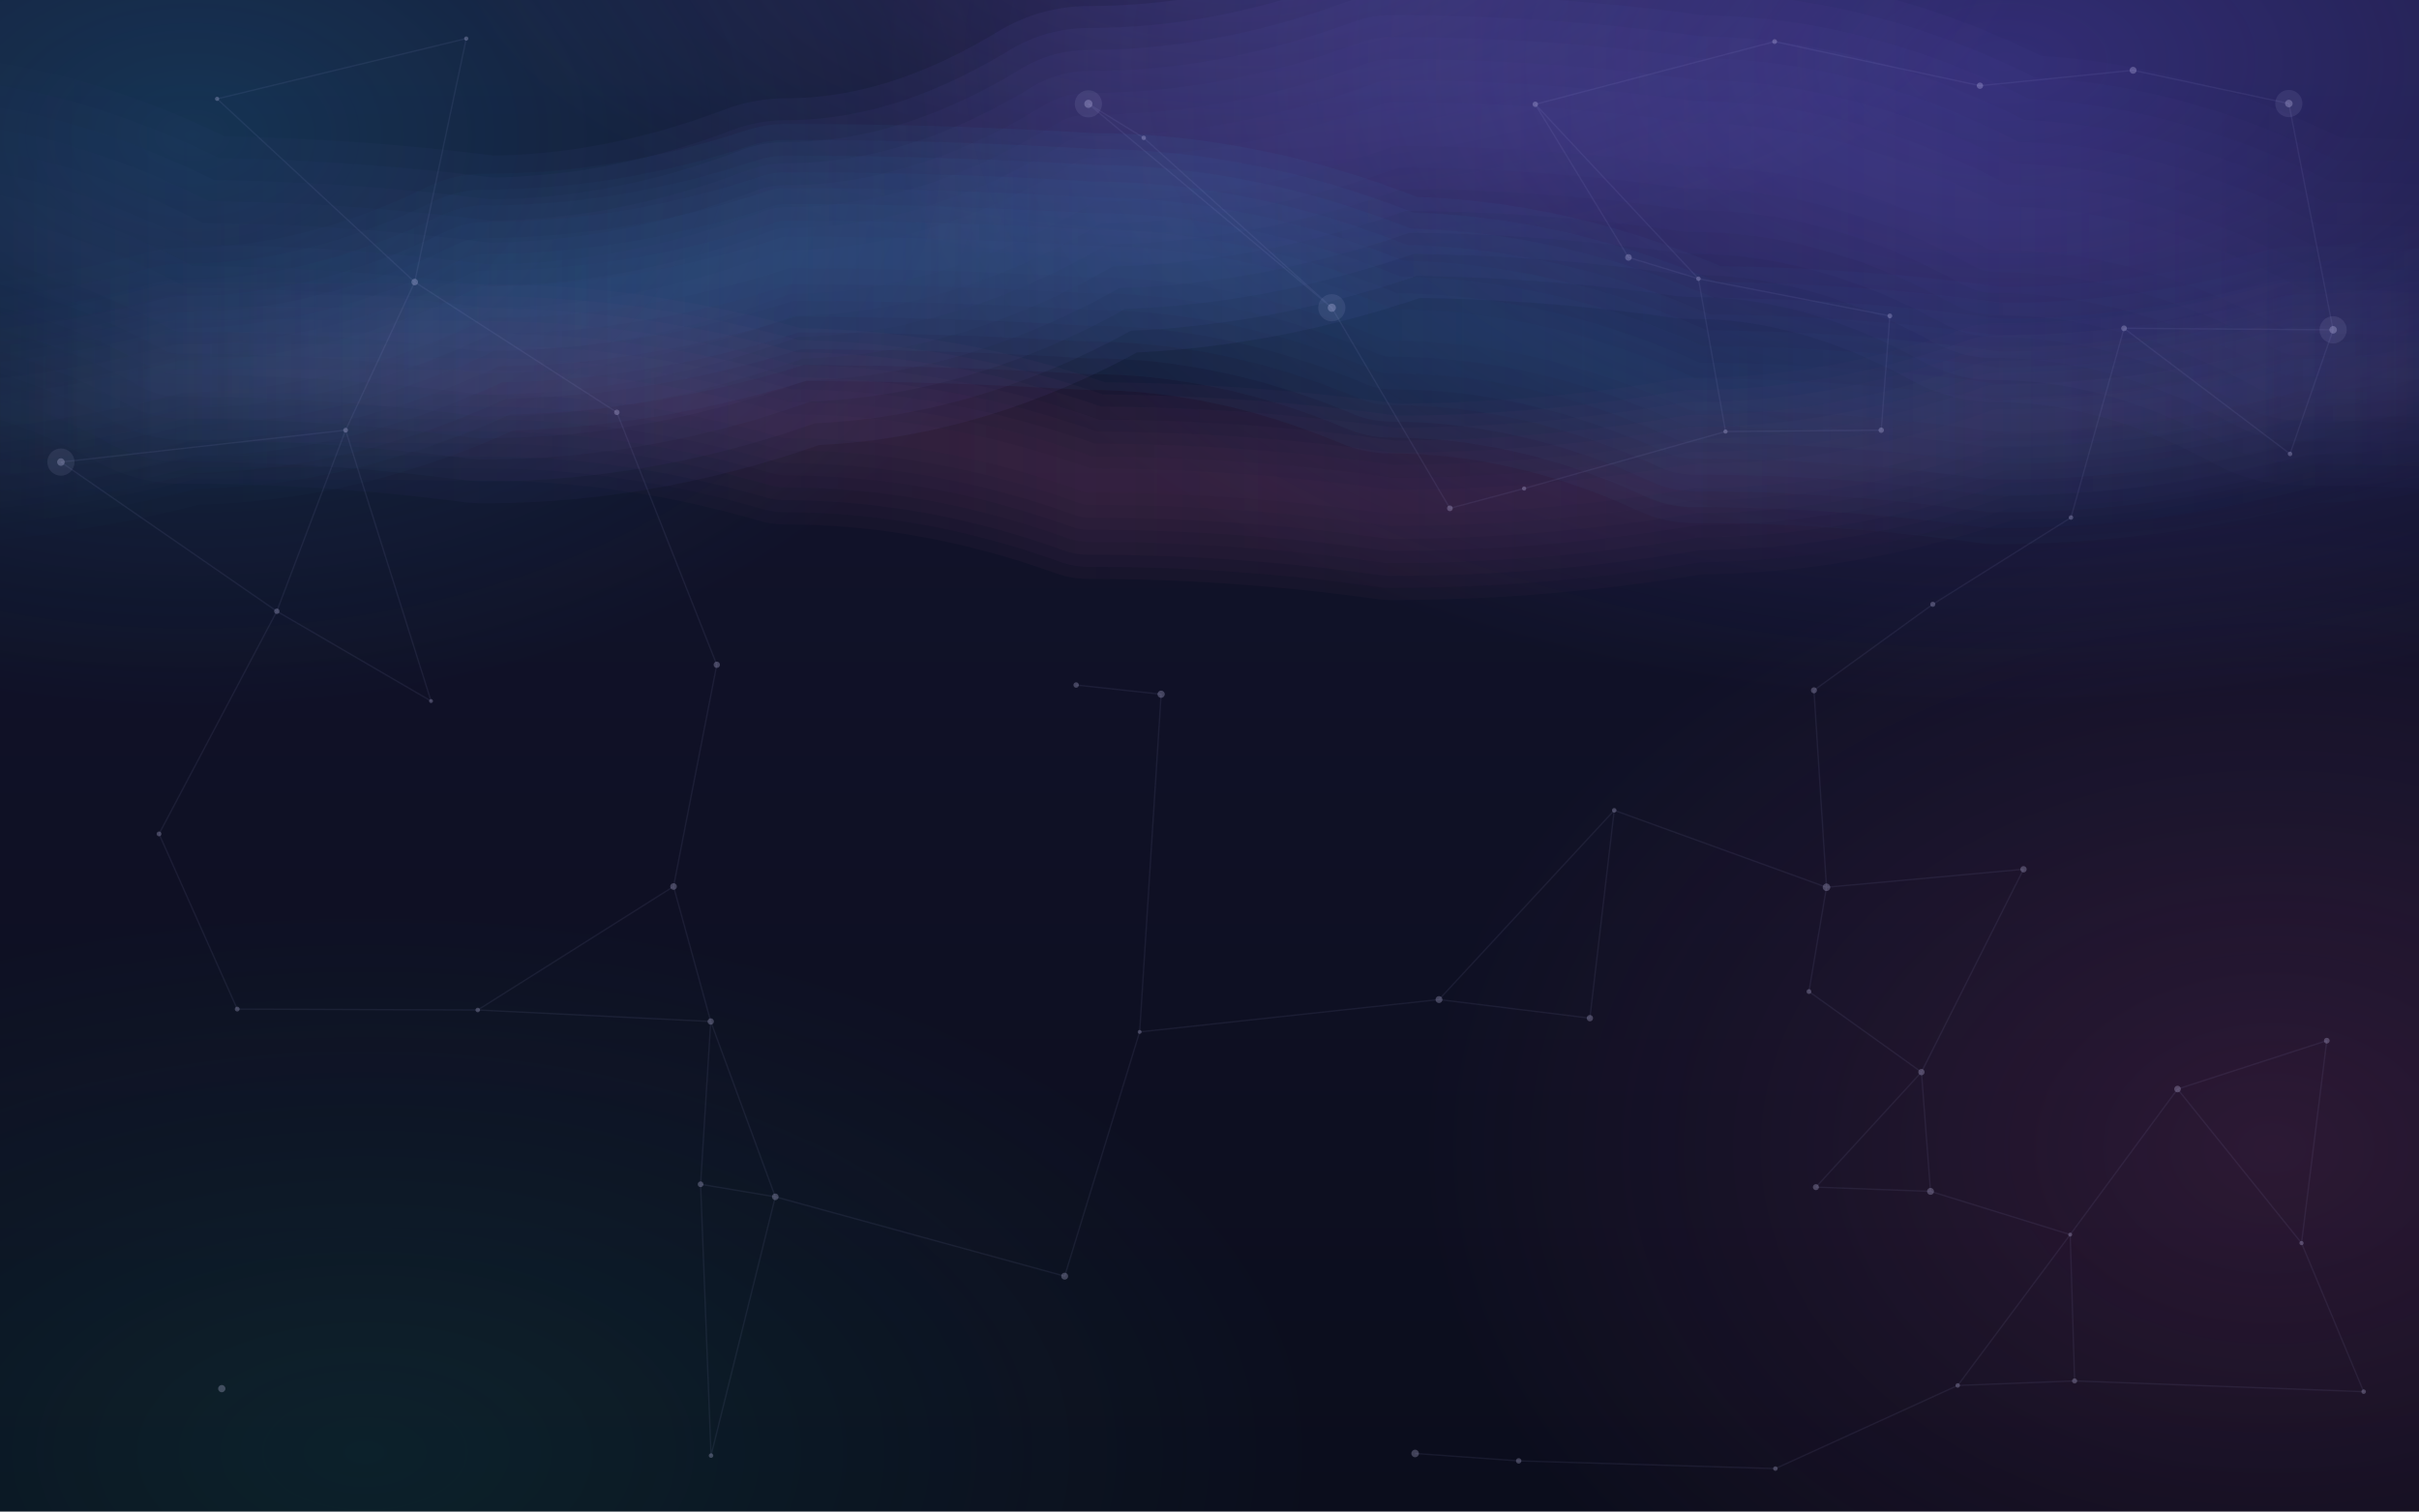
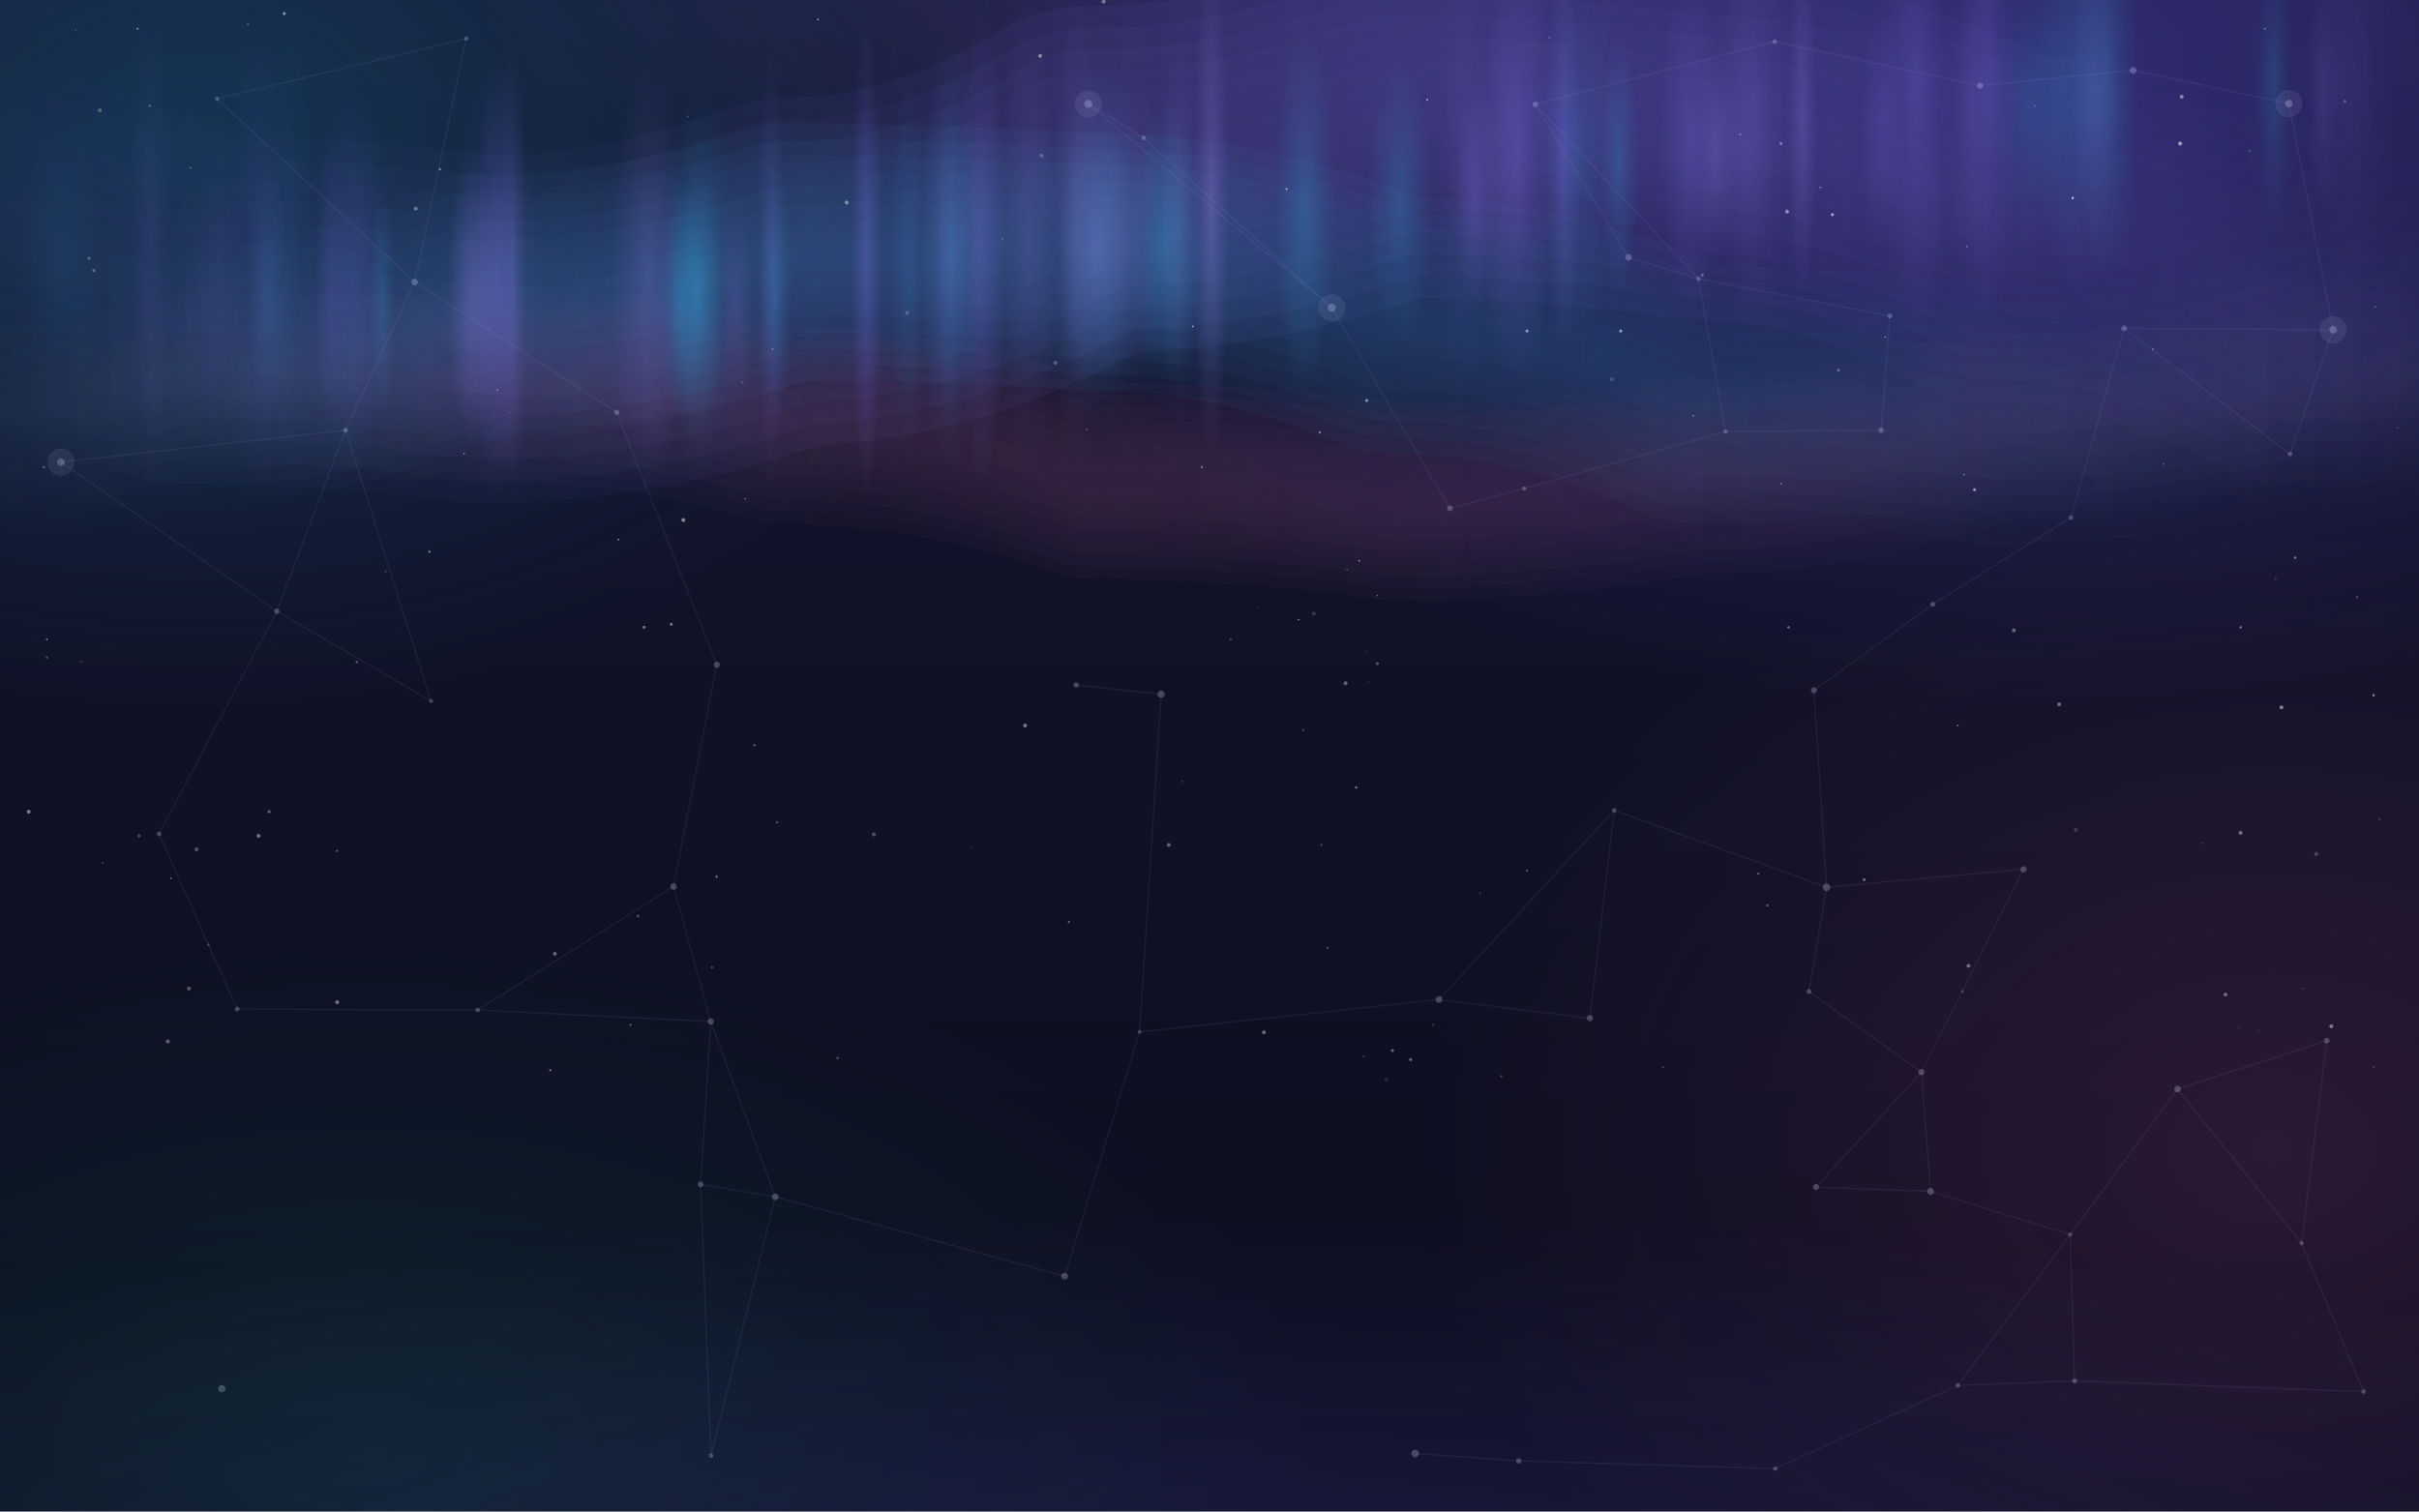
<svg xmlns="http://www.w3.org/2000/svg" viewBox="0 0 1600 1000" preserveAspectRatio="xMidYMid slice">
  <defs>
    <linearGradient id="base" x1="0" y1="0" x2="0" y2="1">
      <stop offset="0" stop-color="#141530" />
      <stop offset="1" stop-color="#0b0d1c" />
    </linearGradient>
    <radialGradient id="f0">
      <stop offset="0" stop-color="#6d5dfc" stop-opacity="0.34" />
      <stop offset="0.55" stop-color="#6d5dfc" stop-opacity="0.143" />
      <stop offset="1" stop-color="#6d5dfc" stop-opacity="0" />
    </radialGradient>
    <radialGradient id="f1">
      <stop offset="0" stop-color="#1fa3d9" stop-opacity="0.22" />
      <stop offset="0.55" stop-color="#1fa3d9" stop-opacity="0.092" />
      <stop offset="1" stop-color="#1fa3d9" stop-opacity="0" />
    </radialGradient>
    <radialGradient id="f2">
      <stop offset="0" stop-color="#d04b9a" stop-opacity="0.16" />
      <stop offset="0.55" stop-color="#d04b9a" stop-opacity="0.067" />
      <stop offset="1" stop-color="#d04b9a" stop-opacity="0" />
    </radialGradient>
    <radialGradient id="f3">
      <stop offset="0" stop-color="#12a98a" stop-opacity="0.13" />
      <stop offset="0.55" stop-color="#12a98a" stop-opacity="0.055" />
      <stop offset="1" stop-color="#12a98a" stop-opacity="0" />
    </radialGradient>
    <radialGradient id="f4">
      <stop offset="0" stop-color="#8b7bff" stop-opacity="0.2" />
      <stop offset="0.55" stop-color="#8b7bff" stop-opacity="0.084" />
      <stop offset="1" stop-color="#8b7bff" stop-opacity="0" />
    </radialGradient>
    <linearGradient id="r0" x1="0" y1="0" x2="1" y2="0">
      <stop offset="0" stop-color="#8b7bff" stop-opacity="0" />
      <stop offset="0.45" stop-color="#8b7bff" stop-opacity="0.264" />
      <stop offset="1" stop-color="#8b7bff" stop-opacity="0" />
    </linearGradient>
    <linearGradient id="r1" x1="0" y1="0" x2="1" y2="0">
      <stop offset="0" stop-color="#38bdf8" stop-opacity="0" />
      <stop offset="0.45" stop-color="#38bdf8" stop-opacity="0.198" />
      <stop offset="1" stop-color="#38bdf8" stop-opacity="0" />
    </linearGradient>
    <linearGradient id="r2" x1="0" y1="0" x2="1" y2="0">
      <stop offset="0" stop-color="#f472b6" stop-opacity="0" />
      <stop offset="0.45" stop-color="#f472b6" stop-opacity="0.132" />
      <stop offset="1" stop-color="#f472b6" stop-opacity="0" />
    </linearGradient>
+     <radialGradient id="ray0">
+       <stop offset="0" stop-color="#8b7bff" stop-opacity="1" />
+       <stop offset="0.5" stop-color="#8b7bff" stop-opacity="0.45" />
+       <stop offset="1" stop-color="#8b7bff" stop-opacity="0" />
+     </radialGradient>
+     <radialGradient id="ray1">
+       <stop offset="0" stop-color="#38bdf8" stop-opacity="1" />
+       <stop offset="0.5" stop-color="#38bdf8" stop-opacity="0.45" />
+       <stop offset="1" stop-color="#38bdf8" stop-opacity="0" />
+     </radialGradient>
+     <radialGradient id="ray2">
+       <stop offset="0" stop-color="#a78bfa" stop-opacity="1" />
+       <stop offset="0.5" stop-color="#a78bfa" stop-opacity="0.45" />
+       <stop offset="1" stop-color="#a78bfa" stop-opacity="0" />
+     </radialGradient>
+     <radialGradient id="horizon">
+       <stop offset="0" stop-color="#6d5dfc" stop-opacity="0.16" />
+       <stop offset="1" stop-color="#6d5dfc" stop-opacity="0" />
+     </radialGradient>
  </defs>
  <rect width="100%" height="100%" fill="url(#base)" />
  <ellipse cx="1330" cy="40" rx="760" ry="430" fill="url(#f0)" />
  <ellipse cx="130" cy="90" rx="560" ry="380" fill="url(#f1)" />
  <ellipse cx="1500" cy="760" rx="560" ry="420" fill="url(#f2)" />
  <ellipse cx="240" cy="960" rx="640" ry="360" fill="url(#f3)" />
  <ellipse cx="820" cy="-40" rx="520" ry="220" fill="url(#f4)" />
  <g fill="none" stroke="url(#r0)" stroke-linecap="round" stroke-linejoin="round" opacity="0.225">
    <path d="M-80,150 Q20,150 120,205 Q220,205 320,218 Q420,218 520,180 Q620,180 720,119 Q820,119 920,82 Q1020,82 1120,96 Q1220,96 1320,151 Q1420,151 1520,206 Q1620,206 1720,218" stroke-width="230" />
    <path d="M-80,150 Q20,150 120,205 Q220,205 320,218 Q420,218 520,180 Q620,180 720,119 Q820,119 920,82 Q1020,82 1120,96 Q1220,96 1320,151 Q1420,151 1520,206 Q1620,206 1720,218" stroke-width="201" />
    <path d="M-80,150 Q20,150 120,205 Q220,205 320,218 Q420,218 520,180 Q620,180 720,119 Q820,119 920,82 Q1020,82 1120,96 Q1220,96 1320,151 Q1420,151 1520,206 Q1620,206 1720,218" stroke-width="172" />
    <path d="M-80,150 Q20,150 120,205 Q220,205 320,218 Q420,218 520,180 Q620,180 720,119 Q820,119 920,82 Q1020,82 1120,96 Q1220,96 1320,151 Q1420,151 1520,206 Q1620,206 1720,218" stroke-width="144" />
    <path d="M-80,150 Q20,150 120,205 Q220,205 320,218 Q420,218 520,180 Q620,180 720,119 Q820,119 920,82 Q1020,82 1120,96 Q1220,96 1320,151 Q1420,151 1520,206 Q1620,206 1720,218" stroke-width="115" />
    <path d="M-80,150 Q20,150 120,205 Q220,205 320,218 Q420,218 520,180 Q620,180 720,119 Q820,119 920,82 Q1020,82 1120,96 Q1220,96 1320,151 Q1420,151 1520,206 Q1620,206 1720,218" stroke-width="86" />
    <path d="M-80,150 Q20,150 120,205 Q220,205 320,218 Q420,218 520,180 Q620,180 720,119 Q820,119 920,82 Q1020,82 1120,96 Q1220,96 1320,151 Q1420,151 1520,206 Q1620,206 1720,218" stroke-width="58" />
    <path d="M-80,150 Q20,150 120,205 Q220,205 320,218 Q420,218 520,180 Q620,180 720,119 Q820,119 920,82 Q1020,82 1120,96 Q1220,96 1320,151 Q1420,151 1520,206 Q1620,206 1720,218" stroke-width="29" />
  </g>
  <g fill="none" stroke="url(#r1)" stroke-linecap="round" stroke-linejoin="round" opacity="0.225">
    <path d="M-80,276 Q20,276 120,249 Q220,249 320,200 Q420,200 520,167 Q620,167 720,173 Q820,173 920,215 Q1020,215 1120,261 Q1220,261 1320,275 Q1420,275 1520,248 Q1620,248 1720,199" stroke-width="170" />
    <path d="M-80,276 Q20,276 120,249 Q220,249 320,200 Q420,200 520,167 Q620,167 720,173 Q820,173 920,215 Q1020,215 1120,261 Q1220,261 1320,275 Q1420,275 1520,248 Q1620,248 1720,199" stroke-width="149" />
    <path d="M-80,276 Q20,276 120,249 Q220,249 320,200 Q420,200 520,167 Q620,167 720,173 Q820,173 920,215 Q1020,215 1120,261 Q1220,261 1320,275 Q1420,275 1520,248 Q1620,248 1720,199" stroke-width="128" />
    <path d="M-80,276 Q20,276 120,249 Q220,249 320,200 Q420,200 520,167 Q620,167 720,173 Q820,173 920,215 Q1020,215 1120,261 Q1220,261 1320,275 Q1420,275 1520,248 Q1620,248 1720,199" stroke-width="106" />
    <path d="M-80,276 Q20,276 120,249 Q220,249 320,200 Q420,200 520,167 Q620,167 720,173 Q820,173 920,215 Q1020,215 1120,261 Q1220,261 1320,275 Q1420,275 1520,248 Q1620,248 1720,199" stroke-width="85" />
    <path d="M-80,276 Q20,276 120,249 Q220,249 320,200 Q420,200 520,167 Q620,167 720,173 Q820,173 920,215 Q1020,215 1120,261 Q1220,261 1320,275 Q1420,275 1520,248 Q1620,248 1720,199" stroke-width="64" />
    <path d="M-80,276 Q20,276 120,249 Q220,249 320,200 Q420,200 520,167 Q620,167 720,173 Q820,173 920,215 Q1020,215 1120,261 Q1220,261 1320,275 Q1420,275 1520,248 Q1620,248 1720,199" stroke-width="42" />
    <path d="M-80,276 Q20,276 120,249 Q220,249 320,200 Q420,200 520,167 Q620,167 720,173 Q820,173 920,215 Q1020,215 1120,261 Q1220,261 1320,275 Q1420,275 1520,248 Q1620,248 1720,199" stroke-width="21" />
  </g>
  <g fill="none" stroke="url(#r2)" stroke-linecap="round" stroke-linejoin="round" opacity="0.225">
    <path d="M-80,279 Q20,279 120,252 Q220,252 320,253 Q420,253 520,282 Q620,282 720,318 Q820,318 920,332 Q1020,332 1120,315 Q1220,315 1320,279 Q1420,279 1520,251 Q1620,251 1720,253" stroke-width="130" />
    <path d="M-80,279 Q20,279 120,252 Q220,252 320,253 Q420,253 520,282 Q620,282 720,318 Q820,318 920,332 Q1020,332 1120,315 Q1220,315 1320,279 Q1420,279 1520,251 Q1620,251 1720,253" stroke-width="114" />
    <path d="M-80,279 Q20,279 120,252 Q220,252 320,253 Q420,253 520,282 Q620,282 720,318 Q820,318 920,332 Q1020,332 1120,315 Q1220,315 1320,279 Q1420,279 1520,251 Q1620,251 1720,253" stroke-width="98" />
    <path d="M-80,279 Q20,279 120,252 Q220,252 320,253 Q420,253 520,282 Q620,282 720,318 Q820,318 920,332 Q1020,332 1120,315 Q1220,315 1320,279 Q1420,279 1520,251 Q1620,251 1720,253" stroke-width="81" />
    <path d="M-80,279 Q20,279 120,252 Q220,252 320,253 Q420,253 520,282 Q620,282 720,318 Q820,318 920,332 Q1020,332 1120,315 Q1220,315 1320,279 Q1420,279 1520,251 Q1620,251 1720,253" stroke-width="65" />
    <path d="M-80,279 Q20,279 120,252 Q220,252 320,253 Q420,253 520,282 Q620,282 720,318 Q820,318 920,332 Q1020,332 1120,315 Q1220,315 1320,279 Q1420,279 1520,251 Q1620,251 1720,253" stroke-width="49" />
    <path d="M-80,279 Q20,279 120,252 Q220,252 320,253 Q420,253 520,282 Q620,282 720,318 Q820,318 920,332 Q1020,332 1120,315 Q1220,315 1320,279 Q1420,279 1520,251 Q1620,251 1720,253" stroke-width="32" />
    <path d="M-80,279 Q20,279 120,252 Q220,252 320,253 Q420,253 520,282 Q620,282 720,318 Q820,318 920,332 Q1020,332 1120,315 Q1220,315 1320,279 Q1420,279 1520,251 Q1620,251 1720,253" stroke-width="16" />
+   </g>
+   <g>
+     <ellipse cx="728" cy="160" rx="28" ry="126" fill="url(#ray1)" opacity="0.184" />
+     <ellipse cx="1340" cy="70" rx="26" ry="89" fill="url(#ray1)" opacity="0.143" />
+     <ellipse cx="1245" cy="84" rx="15" ry="79" fill="url(#ray0)" opacity="0.152" />
+     <ellipse cx="1393" cy="54" rx="22" ry="133" fill="url(#ray1)" opacity="0.169" />
+     <ellipse cx="1034" cy="105" rx="12" ry="132" fill="url(#ray0)" opacity="0.245" />
+     <ellipse cx="136" cy="189" rx="27" ry="74" fill="url(#ray2)" opacity="0.047" />
+     <ellipse cx="745" cy="160" rx="27" ry="114" fill="url(#ray2)" opacity="0.139" />
+     <ellipse cx="487" cy="199" rx="11" ry="70" fill="url(#ray2)" opacity="0.129" />
+     <ellipse cx="1556" cy="38" rx="27" ry="170" fill="url(#ray2)" opacity="0.052" />
+     <ellipse cx="1192" cy="81" rx="10" ry="121" fill="url(#ray2)" opacity="0.201" />
+     <ellipse cx="649" cy="163" rx="17" ry="155" fill="url(#ray0)" opacity="0.260" />
+     <ellipse cx="41" cy="173" rx="28" ry="91" fill="url(#ray1)" opacity="0.060" />
+     <ellipse cx="1118" cy="95" rx="21" ry="112" fill="url(#ray0)" opacity="0.220" />
+     <ellipse cx="450" cy="199" rx="16" ry="79" fill="url(#ray1)" opacity="0.210" />
+     <ellipse cx="219" cy="191" rx="11" ry="95" fill="url(#ray0)" opacity="0.111" />
+     <ellipse cx="780" cy="149" rx="13" ry="138" fill="url(#ray2)" opacity="0.130" />
+     <ellipse cx="1152" cy="97" rx="23" ry="83" fill="url(#ray0)" opacity="0.145" />
+     <ellipse cx="1545" cy="63" rx="27" ry="70" fill="url(#ray2)" opacity="0.058" />
+     <ellipse cx="1385" cy="65" rx="17" ry="91" fill="url(#ray2)" opacity="0.132" />
+     <ellipse cx="193" cy="170" rx="13" ry="169" fill="url(#ray1)" opacity="0.051" />
+     <ellipse cx="968" cy="112" rx="17" ry="153" fill="url(#ray0)" opacity="0.105" />
+     <ellipse cx="926" cy="134" rx="22" ry="94" fill="url(#ray1)" opacity="0.216" />
+     <ellipse cx="233" cy="183" rx="26" ry="129" fill="url(#ray0)" opacity="0.166" />
+     <ellipse cx="318" cy="198" rx="28" ry="85" fill="url(#ray2)" opacity="0.101" />
+     <ellipse cx="328" cy="184" rx="29" ry="144" fill="url(#ray0)" opacity="0.169" />
+     <ellipse cx="630" cy="175" rx="11" ry="118" fill="url(#ray0)" opacity="0.107" />
+     <ellipse cx="99" cy="161" rx="14" ry="166" fill="url(#ray2)" opacity="0.075" />
+     <ellipse cx="680" cy="158" rx="19" ry="160" fill="url(#ray2)" opacity="0.124" />
+     <ellipse cx="1135" cy="101" rx="14" ry="77" fill="url(#ray2)" opacity="0.194" />
+     <ellipse cx="976" cy="129" rx="13" ry="77" fill="url(#ray0)" opacity="0.237" />
+     <ellipse cx="145" cy="180" rx="14" ry="111" fill="url(#ray0)" opacity="0.063" />
+     <ellipse cx="601" cy="176" rx="12" ry="127" fill="url(#ray1)" opacity="0.113" />
+     <ellipse cx="725" cy="166" rx="24" ry="103" fill="url(#ray2)" opacity="0.211" />
+     <ellipse cx="253" cy="198" rx="9" ry="74" fill="url(#ray1)" opacity="0.150" />
+     <ellipse cx="1503" cy="63" rx="22" ry="72" fill="url(#ray1)" opacity="0.045" />
+     <ellipse cx="513" cy="194" rx="11" ry="84" fill="url(#ray1)" opacity="0.182" />
+     <ellipse cx="1160" cy="76" rx="24" ry="160" fill="url(#ray2)" opacity="0.098" />
+     <ellipse cx="1504" cy="55" rx="11" ry="104" fill="url(#ray1)" opacity="0.120" />
+     <ellipse cx="1364" cy="62" rx="26" ry="112" fill="url(#ray1)" opacity="0.129" />
+     <ellipse cx="990" cy="119" rx="21" ry="108" fill="url(#ray2)" opacity="0.100" />
+     <ellipse cx="178" cy="191" rx="14" ry="82" fill="url(#ray1)" opacity="0.131" />
+     <ellipse cx="630" cy="168" rx="21" ry="144" fill="url(#ray1)" opacity="0.180" />
+     <ellipse cx="863" cy="139" rx="20" ry="122" fill="url(#ray1)" opacity="0.215" />
+     <ellipse cx="771" cy="161" rx="24" ry="93" fill="url(#ray1)" opacity="0.254" />
+     <ellipse cx="1043" cy="107" rx="28" ry="119" fill="url(#ray1)" opacity="0.141" />
+     <ellipse cx="1071" cy="109" rx="13" ry="90" fill="url(#ray1)" opacity="0.207" />
+     <ellipse cx="712" cy="154" rx="16" ry="159" fill="url(#ray2)" opacity="0.141" />
+     <ellipse cx="1004" cy="106" rx="25" ry="150" fill="url(#ray0)" opacity="0.260" />
+     <ellipse cx="624" cy="173" rx="16" ry="128" fill="url(#ray0)" opacity="0.113" />
+     <ellipse cx="573" cy="170" rx="10" ry="160" fill="url(#ray0)" opacity="0.270" />
+     <ellipse cx="461" cy="196" rx="18" ry="87" fill="url(#ray1)" opacity="0.242" />
+     <ellipse cx="1303" cy="69" rx="20" ry="108" fill="url(#ray2)" opacity="0.107" />
+     <ellipse cx="1315" cy="53" rx="19" ry="168" fill="url(#ray0)" opacity="0.177" />
+     <ellipse cx="463" cy="185" rx="23" ry="131" fill="url(#ray1)" opacity="0.179" />
+     <ellipse cx="510" cy="178" rx="9" ry="149" fill="url(#ray0)" opacity="0.156" />
+     <ellipse cx="329" cy="183" rx="15" ry="147" fill="url(#ray0)" opacity="0.186" />
+     <ellipse cx="1536" cy="60" rx="11" ry="82" fill="url(#ray2)" opacity="0.088" />
+     <ellipse cx="1267" cy="59" rx="23" ry="166" fill="url(#ray0)" opacity="0.191" />
+     <ellipse cx="429" cy="184" rx="25" ry="141" fill="url(#ray2)" opacity="0.197" />
+     <ellipse cx="312" cy="195" rx="16" ry="97" fill="url(#ray2)" opacity="0.203" />
+     <ellipse cx="801" cy="137" rx="12" ry="170" fill="url(#ray2)" opacity="0.280" />
+     <ellipse cx="173" cy="170" rx="24" ry="163" fill="url(#ray0)" opacity="0.098" />
+     <ellipse cx="339" cy="180" rx="9" ry="159" fill="url(#ray2)" opacity="0.153" />
+     <ellipse cx="1377" cy="51" rx="29" ry="150" fill="url(#ray1)" opacity="0.095" />
+   </g>
+   <ellipse cx="800" cy="1060" rx="1200" ry="260" fill="url(#horizon)" />
+   <g fill="#ffffff">
+     <circle cx="1480" cy="680" r="0.5" fill-opacity="0.11" />
+     <circle cx="491" cy="253" r="0.7" fill-opacity="0.21" />
+     <circle cx="307" cy="300" r="0.6" fill-opacity="0.41" />
+     <circle cx="1443" cy="64" r="1.3" fill-opacity="0.42" />
+     <circle cx="31" cy="435" r="0.8" fill-opacity="0.27" />
+     <circle cx="92" cy="553" r="1.0" fill-opacity="0.25" />
+     <circle cx="275" cy="138" r="1.3" fill-opacity="0.34" />
+     <circle cx="1216" cy="245" r="1.0" fill-opacity="0.28" />
+     <circle cx="1559" cy="395" r="0.8" fill-opacity="0.21" />
+     <circle cx="773" cy="559" r="1.3" fill-opacity="0.34" />
+     <circle cx="291" cy="112" r="0.7" fill-opacity="0.49" />
+     <circle cx="832" cy="402" r="0.5" fill-opacity="0.18" />
+     <circle cx="62" cy="179" r="1.0" fill-opacity="0.29" />
+     <circle cx="944" cy="66" r="0.7" fill-opacity="0.44" />
+     <circle cx="1431" cy="307" r="0.6" fill-opacity="0.26" />
+     <circle cx="171" cy="553" r="1.3" fill-opacity="0.40" />
+     <circle cx="789" cy="216" r="0.6" fill-opacity="0.57" />
+     <circle cx="948" cy="678" r="0.6" fill-opacity="0.25" />
+     <circle cx="54" cy="438" r="0.8" fill-opacity="0.14" />
+     <circle cx="1295" cy="480" r="0.6" fill-opacity="0.43" />
+     <circle cx="1518" cy="369" r="0.8" fill-opacity="0.44" />
+     <circle cx="554" cy="700" r="0.8" fill-opacity="0.25" />
+     <circle cx="59" cy="171" r="1.0" fill-opacity="0.25" />
+     <circle cx="1494" cy="682" r="0.6" fill-opacity="0.13" />
+     <circle cx="890" cy="452" r="1.3" fill-opacity="0.34" />
+     <circle cx="1301" cy="163" r="0.8" fill-opacity="0.24" />
+     <circle cx="19" cy="537" r="1.3" fill-opacity="0.44" />
+     <circle cx="1302" cy="639" r="1.3" fill-opacity="0.37" />
+     <circle cx="111" cy="689" r="1.3" fill-opacity="0.33" />
+     <circle cx="873" cy="286" r="0.7" fill-opacity="0.48" />
+     <circle cx="891" cy="377" r="0.7" fill-opacity="0.18" />
+     <circle cx="1010" cy="219" r="1.0" fill-opacity="0.49" />
+     <circle cx="689" cy="103" r="1.3" fill-opacity="0.21" />
+     <circle cx="899" cy="371" r="0.6" fill-opacity="0.50" />
+     <circle cx="1532" cy="565" r="1.3" fill-opacity="0.21" />
+     <circle cx="541" cy="13" r="0.6" fill-opacity="0.57" />
+     <circle cx="643" cy="561" r="0.5" fill-opacity="0.18" />
+     <circle cx="719" cy="284" r="0.5" fill-opacity="0.33" />
+     <circle cx="444" cy="413" r="1.0" fill-opacity="0.42" />
+     <circle cx="284" cy="365" r="0.7" fill-opacity="0.51" />
+     <circle cx="138" cy="625" r="0.8" fill-opacity="0.24" />
+     <circle cx="29" cy="309" r="0.8" fill-opacity="0.27" />
+     <circle cx="511" cy="231" r="0.7" fill-opacity="0.28" />
+     <circle cx="1488" cy="100" r="0.5" fill-opacity="0.37" />
+     <circle cx="1306" cy="324" r="1.0" fill-opacity="0.51" />
+     <circle cx="862" cy="483" r="0.8" fill-opacity="0.21" />
+     <circle cx="422" cy="606" r="1.0" fill-opacity="0.24" />
+     <circle cx="993" cy="712" r="0.7" fill-opacity="0.27" />
+     <circle cx="707" cy="610" r="0.7" fill-opacity="0.37" />
+     <circle cx="178" cy="537" r="1.0" fill-opacity="0.35" />
+     <circle cx="68" cy="571" r="0.7" fill-opacity="0.19" />
+     <circle cx="904" cy="431" r="0.5" fill-opacity="0.20" />
+     <circle cx="814" cy="423" r="0.7" fill-opacity="0.25" />
+     <circle cx="125" cy="654" r="1.3" fill-opacity="0.30" />
+     <circle cx="66" cy="73" r="1.3" fill-opacity="0.26" />
+     <circle cx="31" cy="423" r="0.6" fill-opacity="0.50" />
+     <circle cx="471" cy="640" r="0.7" fill-opacity="0.29" />
+     <circle cx="1233" cy="582" r="1.0" fill-opacity="0.37" />
+     <circle cx="164" cy="16" r="0.7" fill-opacity="0.23" />
+     <circle cx="1371" cy="131" r="0.8" fill-opacity="0.64" />
+     <circle cx="1212" cy="142" r="1.0" fill-opacity="0.57" />
+     <circle cx="698" cy="240" r="1.3" fill-opacity="0.25" />
+     <circle cx="897" cy="521" r="0.8" fill-opacity="0.44" />
+     <circle cx="1570" cy="706" r="0.6" fill-opacity="0.21" />
+     <circle cx="1571" cy="203" r="0.5" fill-opacity="0.38" />
+     <circle cx="560" cy="134" r="1.3" fill-opacity="0.42" />
+     <circle cx="337" cy="273" r="0.5" fill-opacity="0.17" />
+     <circle cx="1178" cy="320" r="0.6" fill-opacity="0.39" />
+     <circle cx="663" cy="158" r="0.7" fill-opacity="0.18" />
+     <circle cx="474" cy="580" r="0.8" fill-opacity="0.40" />
+     <circle cx="921" cy="695" r="1.0" fill-opacity="0.38" />
+     <circle cx="1010" cy="576" r="0.6" fill-opacity="0.43" />
+     <circle cx="1570" cy="460" r="0.8" fill-opacity="0.50" />
+     <circle cx="730" cy="1" r="1.3" fill-opacity="0.38" />
+     <circle cx="91" cy="19" r="0.8" fill-opacity="0.36" />
+     <circle cx="1509" cy="468" r="1.3" fill-opacity="0.46" />
+     <circle cx="1151" cy="89" r="0.5" fill-opacity="0.54" />
+     <circle cx="1299" cy="314" r="0.5" fill-opacity="0.54" />
+     <circle cx="678" cy="480" r="1.3" fill-opacity="0.42" />
+     <circle cx="188" cy="9" r="1.0" fill-opacity="0.49" />
+     <circle cx="851" cy="125" r="0.7" fill-opacity="0.54" />
+     <circle cx="499" cy="493" r="0.8" fill-opacity="0.31" />
+     <circle cx="874" cy="559" r="0.7" fill-opacity="0.24" />
+     <circle cx="1182" cy="140" r="1.3" fill-opacity="0.44" />
+     <circle cx="1442" cy="95" r="1.3" fill-opacity="0.55" />
+     <circle cx="223" cy="663" r="1.3" fill-opacity="0.40" />
+     <circle cx="1551" cy="67" r="1.0" fill-opacity="0.21" />
+     <circle cx="130" cy="562" r="1.3" fill-opacity="0.28" />
+     <circle cx="1498" cy="19" r="0.7" fill-opacity="0.32" />
+     <circle cx="917" cy="714" r="1.3" fill-opacity="0.10" />
+     <circle cx="1472" cy="658" r="1.3" fill-opacity="0.34" />
+     <circle cx="113" cy="581" r="0.6" fill-opacity="0.40" />
+     <circle cx="782" cy="517" r="0.6" fill-opacity="0.22" />
+     <circle cx="1482" cy="415" r="0.8" fill-opacity="0.43" />
+     <circle cx="911" cy="394" r="0.5" fill-opacity="0.39" />
+     <circle cx="223" cy="563" r="0.7" fill-opacity="0.34" />
+     <circle cx="1505" cy="383" r="0.8" fill-opacity="0.14" />
+     <circle cx="795" cy="309" r="0.7" fill-opacity="0.43" />
+     <circle cx="979" cy="591" r="0.6" fill-opacity="0.22" />
+     <circle cx="1346" cy="70" r="0.6" fill-opacity="0.24" />
+     <circle cx="933" cy="701" r="1.0" fill-opacity="0.36" />
+     <circle cx="1204" cy="124" r="0.6" fill-opacity="0.42" />
+     <circle cx="859" cy="410" r="0.6" fill-opacity="0.46" />
+     <circle cx="426" cy="415" r="1.0" fill-opacity="0.42" />
+     <circle cx="1523" cy="654" r="0.6" fill-opacity="0.15" />
+     <circle cx="688" cy="37" r="1.3" fill-opacity="0.43" />
+     <circle cx="1574" cy="542" r="0.5" fill-opacity="0.37" />
+     <circle cx="236" cy="438" r="0.8" fill-opacity="0.31" />
+     <circle cx="255" cy="378" r="0.6" fill-opacity="0.27" />
+     <circle cx="902" cy="699" r="0.5" fill-opacity="0.34" />
+     <circle cx="1178" cy="95" r="1.0" fill-opacity="0.35" />
+     <circle cx="50" cy="20" r="0.5" fill-opacity="0.26" />
+     <circle cx="1424" cy="231" r="0.6" fill-opacity="0.36" />
+     <circle cx="1247" cy="223" r="0.5" fill-opacity="0.52" />
+     <circle cx="1457" cy="558" r="0.5" fill-opacity="0.26" />
+     <circle cx="1066" cy="251" r="1.3" fill-opacity="0.16" />
+     <circle cx="905" cy="451" r="0.5" fill-opacity="0.14" />
+     <circle cx="1373" cy="549" r="1.3" fill-opacity="0.17" />
+     <circle cx="1362" cy="466" r="1.3" fill-opacity="0.36" />
+     <circle cx="1542" cy="679" r="1.3" fill-opacity="0.40" />
+     <circle cx="1120" cy="275" r="0.6" fill-opacity="0.38" />
+     <circle cx="836" cy="683" r="1.3" fill-opacity="0.36" />
+     <circle cx="911" cy="439" r="1.0" fill-opacity="0.29" />
+     <circle cx="1183" cy="415" r="0.8" fill-opacity="0.42" />
+     <circle cx="1163" cy="578" r="0.7" fill-opacity="0.38" />
+     <circle cx="878" cy="627" r="0.8" fill-opacity="0.23" />
+     <circle cx="1482" cy="551" r="1.3" fill-opacity="0.38" />
+     <circle cx="126" cy="111" r="0.5" fill-opacity="0.46" />
+     <circle cx="364" cy="708" r="0.8" fill-opacity="0.37" />
+     <circle cx="1332" cy="417" r="1.3" fill-opacity="0.34" />
+     <circle cx="417" cy="678" r="0.6" fill-opacity="0.41" />
+     <circle cx="1100" cy="706" r="0.6" fill-opacity="0.25" />
+     <circle cx="514" cy="544" r="0.8" fill-opacity="0.24" />
+     <circle cx="869" cy="406" r="1.3" fill-opacity="0.16" />
+     <circle cx="600" cy="207" r="1.3" fill-opacity="0.21" />
+     <circle cx="99" cy="70" r="0.5" fill-opacity="0.60" />
+     <circle cx="455" cy="77" r="0.6" fill-opacity="0.22" />
+     <circle cx="1072" cy="219" r="1.0" fill-opacity="0.55" />
+     <circle cx="1298" cy="656" r="1.0" fill-opacity="0.17" />
+     <circle cx="904" cy="265" r="1.0" fill-opacity="0.48" />
+     <circle cx="452" cy="344" r="1.3" fill-opacity="0.47" />
+     <circle cx="1169" cy="599" r="0.8" fill-opacity="0.30" />
+     <circle cx="1025" cy="25" r="0.8" fill-opacity="0.18" />
+     <circle cx="578" cy="552" r="1.3" fill-opacity="0.27" />
+     <circle cx="367" cy="631" r="1.3" fill-opacity="0.34" />
+     <circle cx="1126" cy="182" r="1.0" fill-opacity="0.25" />
+     <circle cx="493" cy="330" r="0.5" fill-opacity="0.48" />
+     <circle cx="409" cy="357" r="0.6" fill-opacity="0.49" />
+     <circle cx="1586" cy="283" r="0.6" fill-opacity="0.20" />
+     <circle cx="329" cy="258" r="0.5" fill-opacity="0.53" />
  </g>
  <path d="M143.6,65.4L308.4,25.5 M143.6,65.4L274.3,186.6 M308.4,25.5L274.3,186.6 M719.9,68.7L756.5,91.2 M719.9,68.7L880.9,203.6 M756.5,91.2L880.9,203.6 M1015.5,69.0L1173.8,27.5 M1015.5,69.0L1077.1,170.3 M1015.5,69.0L1123.4,184.4 M1173.8,27.5L1309.6,56.7 M1309.6,56.7L1410.9,46.5 M1410.9,46.5L1513.9,68.5 M1513.9,68.5L1543.2,218.2 M274.3,186.6L228.6,284.6 M274.3,186.6L408.0,272.8 M880.9,203.6L959.0,336.3 M1077.1,170.3L1123.4,184.4 M1123.4,184.4L1250.0,209.0 M1123.4,184.4L1141.3,285.5 M1250.0,209.0L1244.3,284.6 M1404.9,217.2L1543.2,218.2 M1404.9,217.2L1369.8,342.4 M1404.9,217.2L1514.7,300.3 M1543.2,218.2L1514.7,300.3 M40.3,305.7L228.6,284.6 M40.3,305.7L183.1,404.4 M228.6,284.6L183.1,404.4 M228.6,284.6L285.1,463.8 M408.0,272.8L474.1,439.8 M959.0,336.3L1008.1,323.2 M1008.1,323.2L1141.3,285.5 M1141.3,285.5L1244.3,284.6 M1369.8,342.4L1278.4,399.8 M183.1,404.4L285.1,463.8 M183.1,404.4L105.2,551.7 M474.1,439.8L445.5,586.5 M711.8,453.2L768.0,459.3 M768.0,459.3L753.8,682.7 M1199.8,456.7L1278.4,399.8 M1199.8,456.7L1208.1,587.0 M105.2,551.7L156.9,667.6 M445.5,586.5L316.0,668.2 M445.5,586.5L470.1,675.8 M1067.7,536.1L1208.1,587.0 M1067.7,536.1L951.8,661.3 M1067.7,536.1L1051.6,673.6 M1208.1,587.0L1338.4,575.1 M1208.1,587.0L1196.5,656.0 M1338.4,575.1L1270.9,709.3 M156.9,667.6L316.0,668.2 M316.0,668.2L470.1,675.8 M470.1,675.8L463.4,783.5 M470.1,675.8L512.8,791.8 M753.8,682.7L951.8,661.3 M753.8,682.7L704.2,844.3 M951.8,661.3L1051.6,673.6 M1196.5,656.0L1270.9,709.3 M1270.9,709.3L1201.1,785.4 M1270.9,709.3L1276.9,788.2 M1440.3,720.5L1539.0,688.5 M1440.3,720.5L1369.3,816.8 M1440.3,720.5L1522.3,822.4 M1539.0,688.5L1522.3,822.4 M463.4,783.5L512.8,791.8 M463.4,783.5L470.3,963.0 M512.8,791.8L704.2,844.3 M512.8,791.8L470.3,963.0 M1201.1,785.4L1276.9,788.2 M1276.9,788.2L1369.3,816.8 M1369.3,816.8L1294.9,916.6 M1369.3,816.8L1372.2,913.6 M1522.3,822.4L1563.4,920.7 M936.0,961.6L1004.5,966.5 M1004.5,966.5L1174.3,971.6 M1174.3,971.6L1294.9,916.6 M1294.9,916.6L1372.2,913.6 M1372.2,913.6L1563.4,920.7" fill="none" stroke="#c7c3ff" stroke-opacity="0.075" stroke-width="0.9" />
  <circle cx="719.9" cy="68.7" r="9" fill="#d9d6ff" fill-opacity="0.09" />
  <circle cx="1513.9" cy="68.5" r="9" fill="#d9d6ff" fill-opacity="0.09" />
  <circle cx="880.9" cy="203.6" r="9" fill="#d9d6ff" fill-opacity="0.09" />
  <circle cx="1543.2" cy="218.2" r="9" fill="#d9d6ff" fill-opacity="0.09" />
  <circle cx="40.3" cy="305.7" r="9" fill="#d9d6ff" fill-opacity="0.09" />
  <g fill="#d9d6ff" fill-opacity="0.26">
    <circle cx="143.6" cy="65.4" r="1.4" />
    <circle cx="308.4" cy="25.5" r="1.4" />
    <circle cx="719.9" cy="68.7" r="2.7" />
    <circle cx="756.5" cy="91.2" r="1.5" />
    <circle cx="1015.5" cy="69.0" r="1.8" />
    <circle cx="1173.8" cy="27.5" r="1.6" />
    <circle cx="1309.6" cy="56.7" r="2.1" />
    <circle cx="1410.9" cy="46.5" r="2.3" />
    <circle cx="1513.9" cy="68.5" r="2.5" />
    <circle cx="274.3" cy="186.6" r="2.2" />
    <circle cx="880.9" cy="203.6" r="2.7" />
    <circle cx="1077.1" cy="170.3" r="2.2" />
    <circle cx="1123.4" cy="184.4" r="1.5" />
    <circle cx="1250.0" cy="209.0" r="1.6" />
    <circle cx="1404.9" cy="217.2" r="1.9" />
    <circle cx="1543.2" cy="218.2" r="2.5" />
    <circle cx="40.3" cy="305.7" r="2.5" />
    <circle cx="228.6" cy="284.6" r="1.6" />
    <circle cx="408.0" cy="272.8" r="1.8" />
    <circle cx="959.0" cy="336.3" r="1.9" />
    <circle cx="1008.1" cy="323.2" r="1.4" />
    <circle cx="1141.3" cy="285.5" r="1.4" />
    <circle cx="1244.3" cy="284.6" r="1.8" />
    <circle cx="1369.8" cy="342.4" r="1.5" />
    <circle cx="1514.7" cy="300.3" r="1.5" />
    <circle cx="183.1" cy="404.4" r="1.8" />
    <circle cx="285.1" cy="463.8" r="1.3" />
    <circle cx="474.1" cy="439.8" r="2.1" />
    <circle cx="711.8" cy="453.2" r="1.8" />
    <circle cx="768.0" cy="459.3" r="2.4" />
    <circle cx="1199.8" cy="456.7" r="2.0" />
    <circle cx="1278.4" cy="399.8" r="1.7" />
    <circle cx="105.2" cy="551.7" r="1.6" />
    <circle cx="445.5" cy="586.5" r="2.2" />
    <circle cx="1067.7" cy="536.1" r="1.5" />
    <circle cx="1208.1" cy="587.0" r="2.5" />
    <circle cx="1338.4" cy="575.1" r="2.1" />
    <circle cx="156.9" cy="667.6" r="1.6" />
    <circle cx="316.0" cy="668.2" r="1.5" />
    <circle cx="470.1" cy="675.8" r="2.1" />
    <circle cx="753.8" cy="682.7" r="1.3" />
    <circle cx="951.8" cy="661.3" r="2.3" />
    <circle cx="1051.6" cy="673.6" r="2.1" />
    <circle cx="1196.5" cy="656.0" r="1.6" />
    <circle cx="1270.9" cy="709.3" r="2.1" />
    <circle cx="1440.3" cy="720.5" r="2.2" />
    <circle cx="1539.0" cy="688.5" r="1.9" />
    <circle cx="463.4" cy="783.5" r="1.9" />
    <circle cx="512.8" cy="791.8" r="2.2" />
    <circle cx="704.2" cy="844.3" r="2.3" />
    <circle cx="1201.1" cy="785.4" r="2.0" />
    <circle cx="1276.9" cy="788.2" r="2.3" />
    <circle cx="1369.3" cy="816.8" r="1.3" />
    <circle cx="1522.3" cy="822.4" r="1.4" />
    <circle cx="146.7" cy="918.7" r="2.4" />
    <circle cx="470.3" cy="963.0" r="1.5" />
    <circle cx="936.0" cy="961.6" r="2.5" />
    <circle cx="1004.5" cy="966.5" r="1.8" />
    <circle cx="1174.3" cy="971.6" r="1.5" />
    <circle cx="1294.9" cy="916.6" r="1.5" />
    <circle cx="1372.2" cy="913.6" r="1.7" />
    <circle cx="1563.4" cy="920.7" r="1.5" />
  </g>
</svg>
